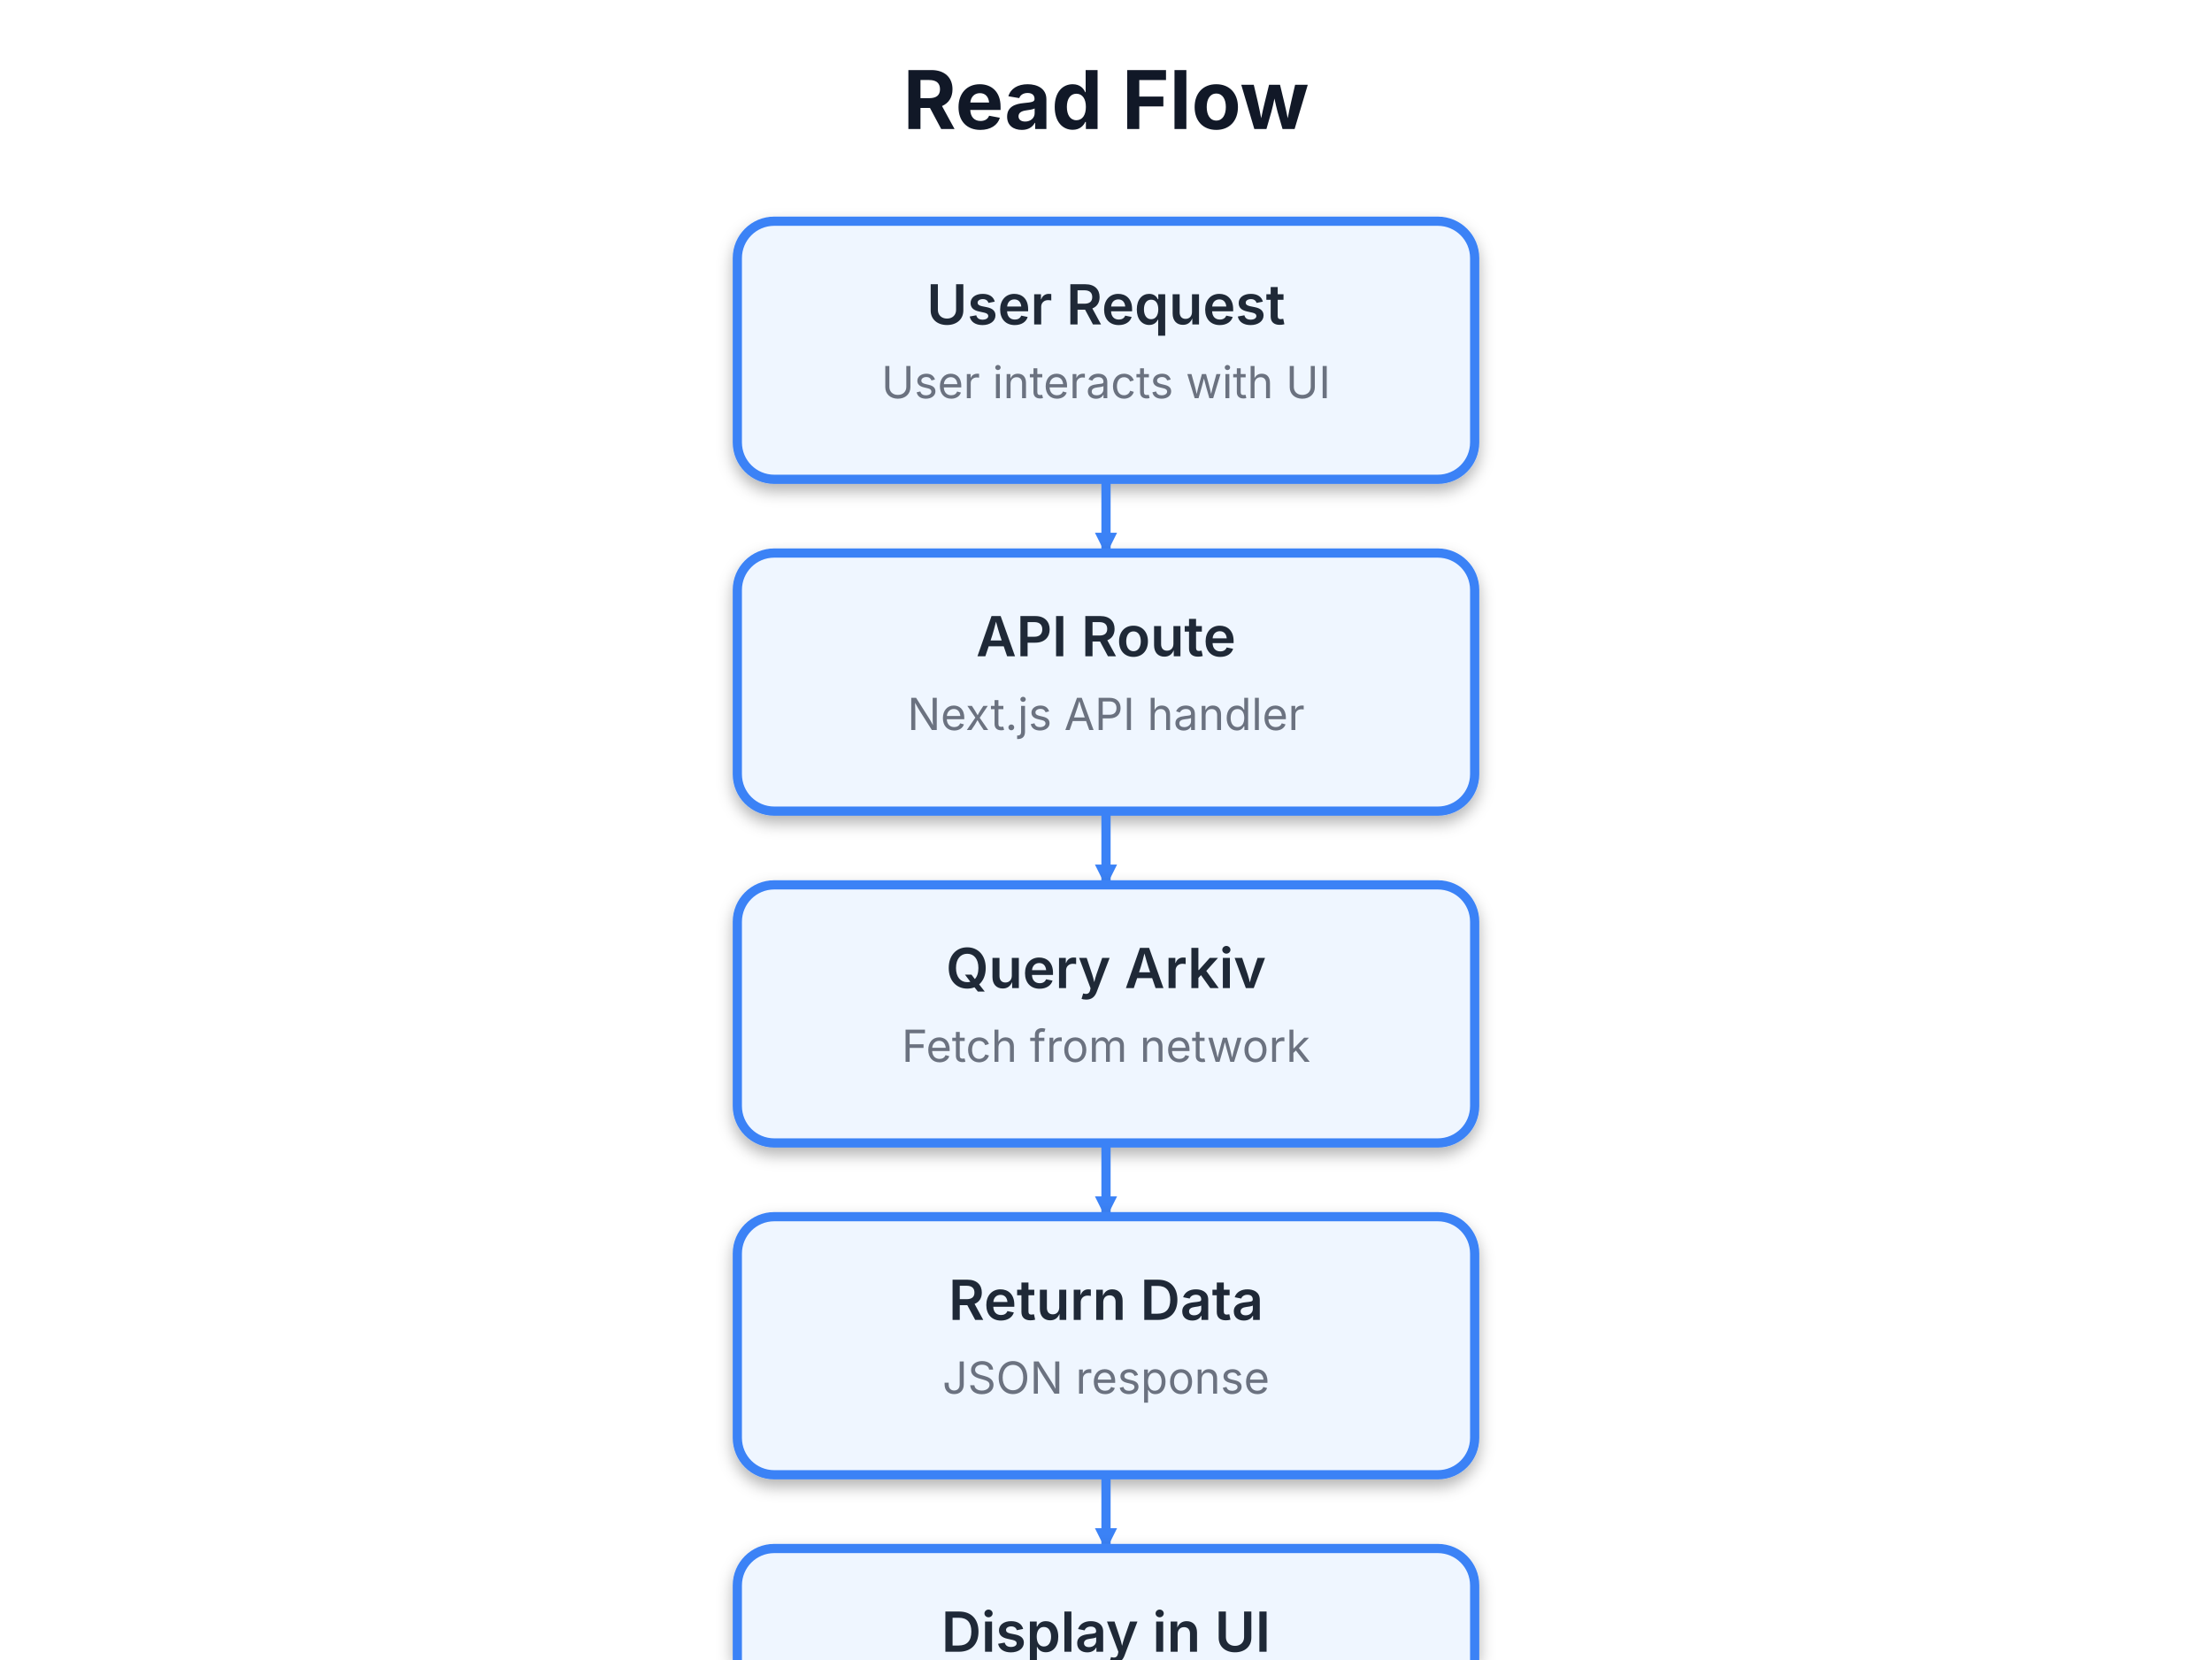
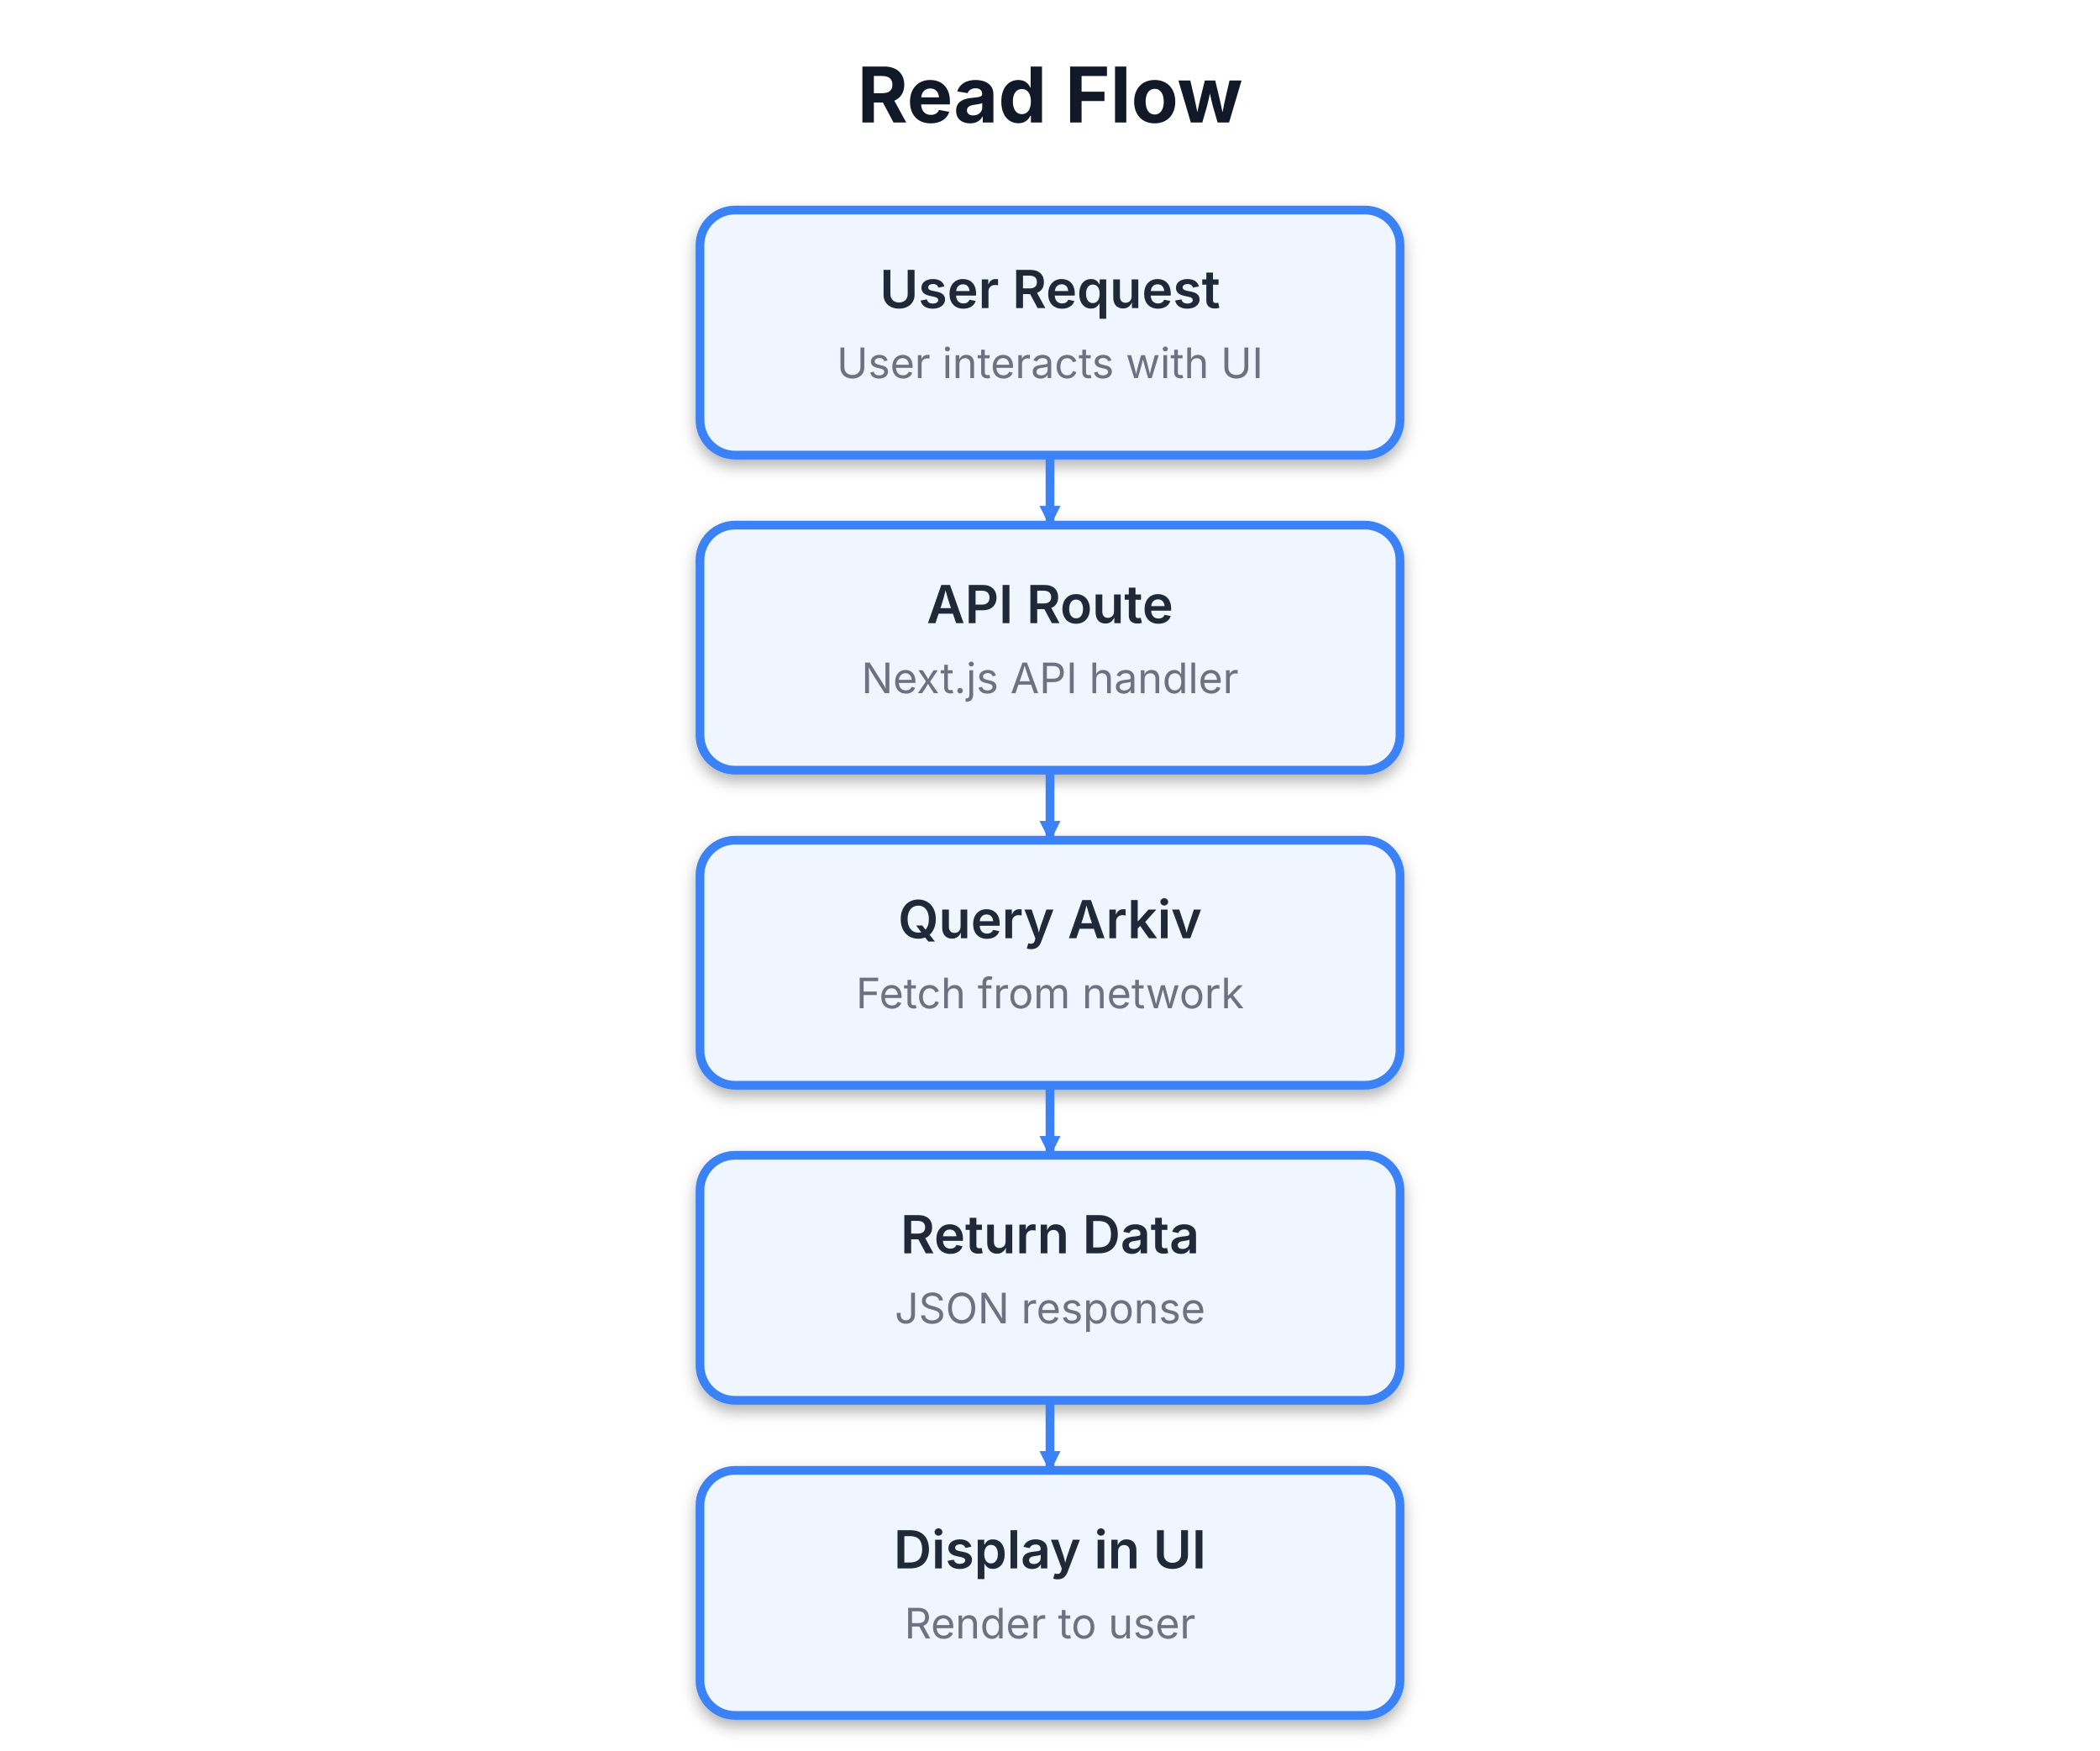
- <svg xmlns="http://www.w3.org/2000/svg" viewBox="0 0 600 450" role="img" aria-label="Read flow diagram">
+ <svg xmlns="http://www.w3.org/2000/svg" viewBox="0 0 600 500" role="img" aria-label="Read flow diagram">
  <defs>
    <style>
      .flow-box { fill: #eff6ff; stroke: #3b82f6; stroke-width: 2.5; }
      .arrow { stroke: #3b82f6; stroke-width: 2.5; fill: none; marker-end: url(#arrowhead-blue); }
      .text-label { font-family: system-ui, -apple-system, sans-serif; font-size: 15px; fill: #1f2937; font-weight: 600; }
      .text-subtitle { font-family: system-ui, -apple-system, sans-serif; font-size: 12px; fill: #6b7280; font-weight: 400; }
      .text-title { font-family: system-ui, -apple-system, sans-serif; font-size: 22px; fill: #111827; font-weight: 700; text-anchor: middle; }
      .shadow { filter: url(#drop-shadow); }
    </style>
    <marker id="arrowhead-blue" markerWidth="6" markerHeight="6" refX="5.5" refY="3" orient="auto" markerUnits="userSpaceOnUse">
      <polygon points="0 0, 6 3, 0 6" fill="#3b82f6" />
    </marker>
    <filter id="drop-shadow" x="-50%" y="-50%" width="200%" height="200%">
      <feGaussianBlur in="SourceAlpha" stdDeviation="2" />
      <feOffset dx="0" dy="2" result="offsetblur" />
      <feComponentTransfer>
        <feFuncA type="linear" slope="0.3" />
      </feComponentTransfer>
      <feMerge>
        <feMergeNode />
        <feMergeNode in="SourceGraphic" />
      </feMerge>
    </filter>
  </defs>
  <text x="300" y="35" class="text-title">Read Flow</text>
  <rect x="200" y="60" width="200" height="70" rx="10" class="flow-box shadow" />
  <text x="300" y="88" text-anchor="middle" class="text-label">User Request</text>
  <text x="300" y="108" text-anchor="middle" class="text-subtitle">User interacts with UI</text>
  <line x1="300" y1="130" x2="300" y2="150" class="arrow" />
  <rect x="200" y="150" width="200" height="70" rx="10" class="flow-box shadow" />
  <text x="300" y="178" text-anchor="middle" class="text-label">API Route</text>
  <text x="300" y="198" text-anchor="middle" class="text-subtitle">Next.js API handler</text>
  <line x1="300" y1="220" x2="300" y2="240" class="arrow" />
  <rect x="200" y="240" width="200" height="70" rx="10" class="flow-box shadow" />
  <text x="300" y="268" text-anchor="middle" class="text-label">Query Arkiv</text>
  <text x="300" y="288" text-anchor="middle" class="text-subtitle">Fetch from network</text>
  <line x1="300" y1="310" x2="300" y2="330" class="arrow" />
  <rect x="200" y="330" width="200" height="70" rx="10" class="flow-box shadow" />
  <text x="300" y="358" text-anchor="middle" class="text-label">Return Data</text>
  <text x="300" y="378" text-anchor="middle" class="text-subtitle">JSON response</text>
  <line x1="300" y1="400" x2="300" y2="420" class="arrow" />
  <rect x="200" y="420" width="200" height="70" rx="10" class="flow-box shadow" />
  <text x="300" y="448" text-anchor="middle" class="text-label">Display in UI</text>
  <text x="300" y="468" text-anchor="middle" class="text-subtitle">Render to user</text>
</svg>
